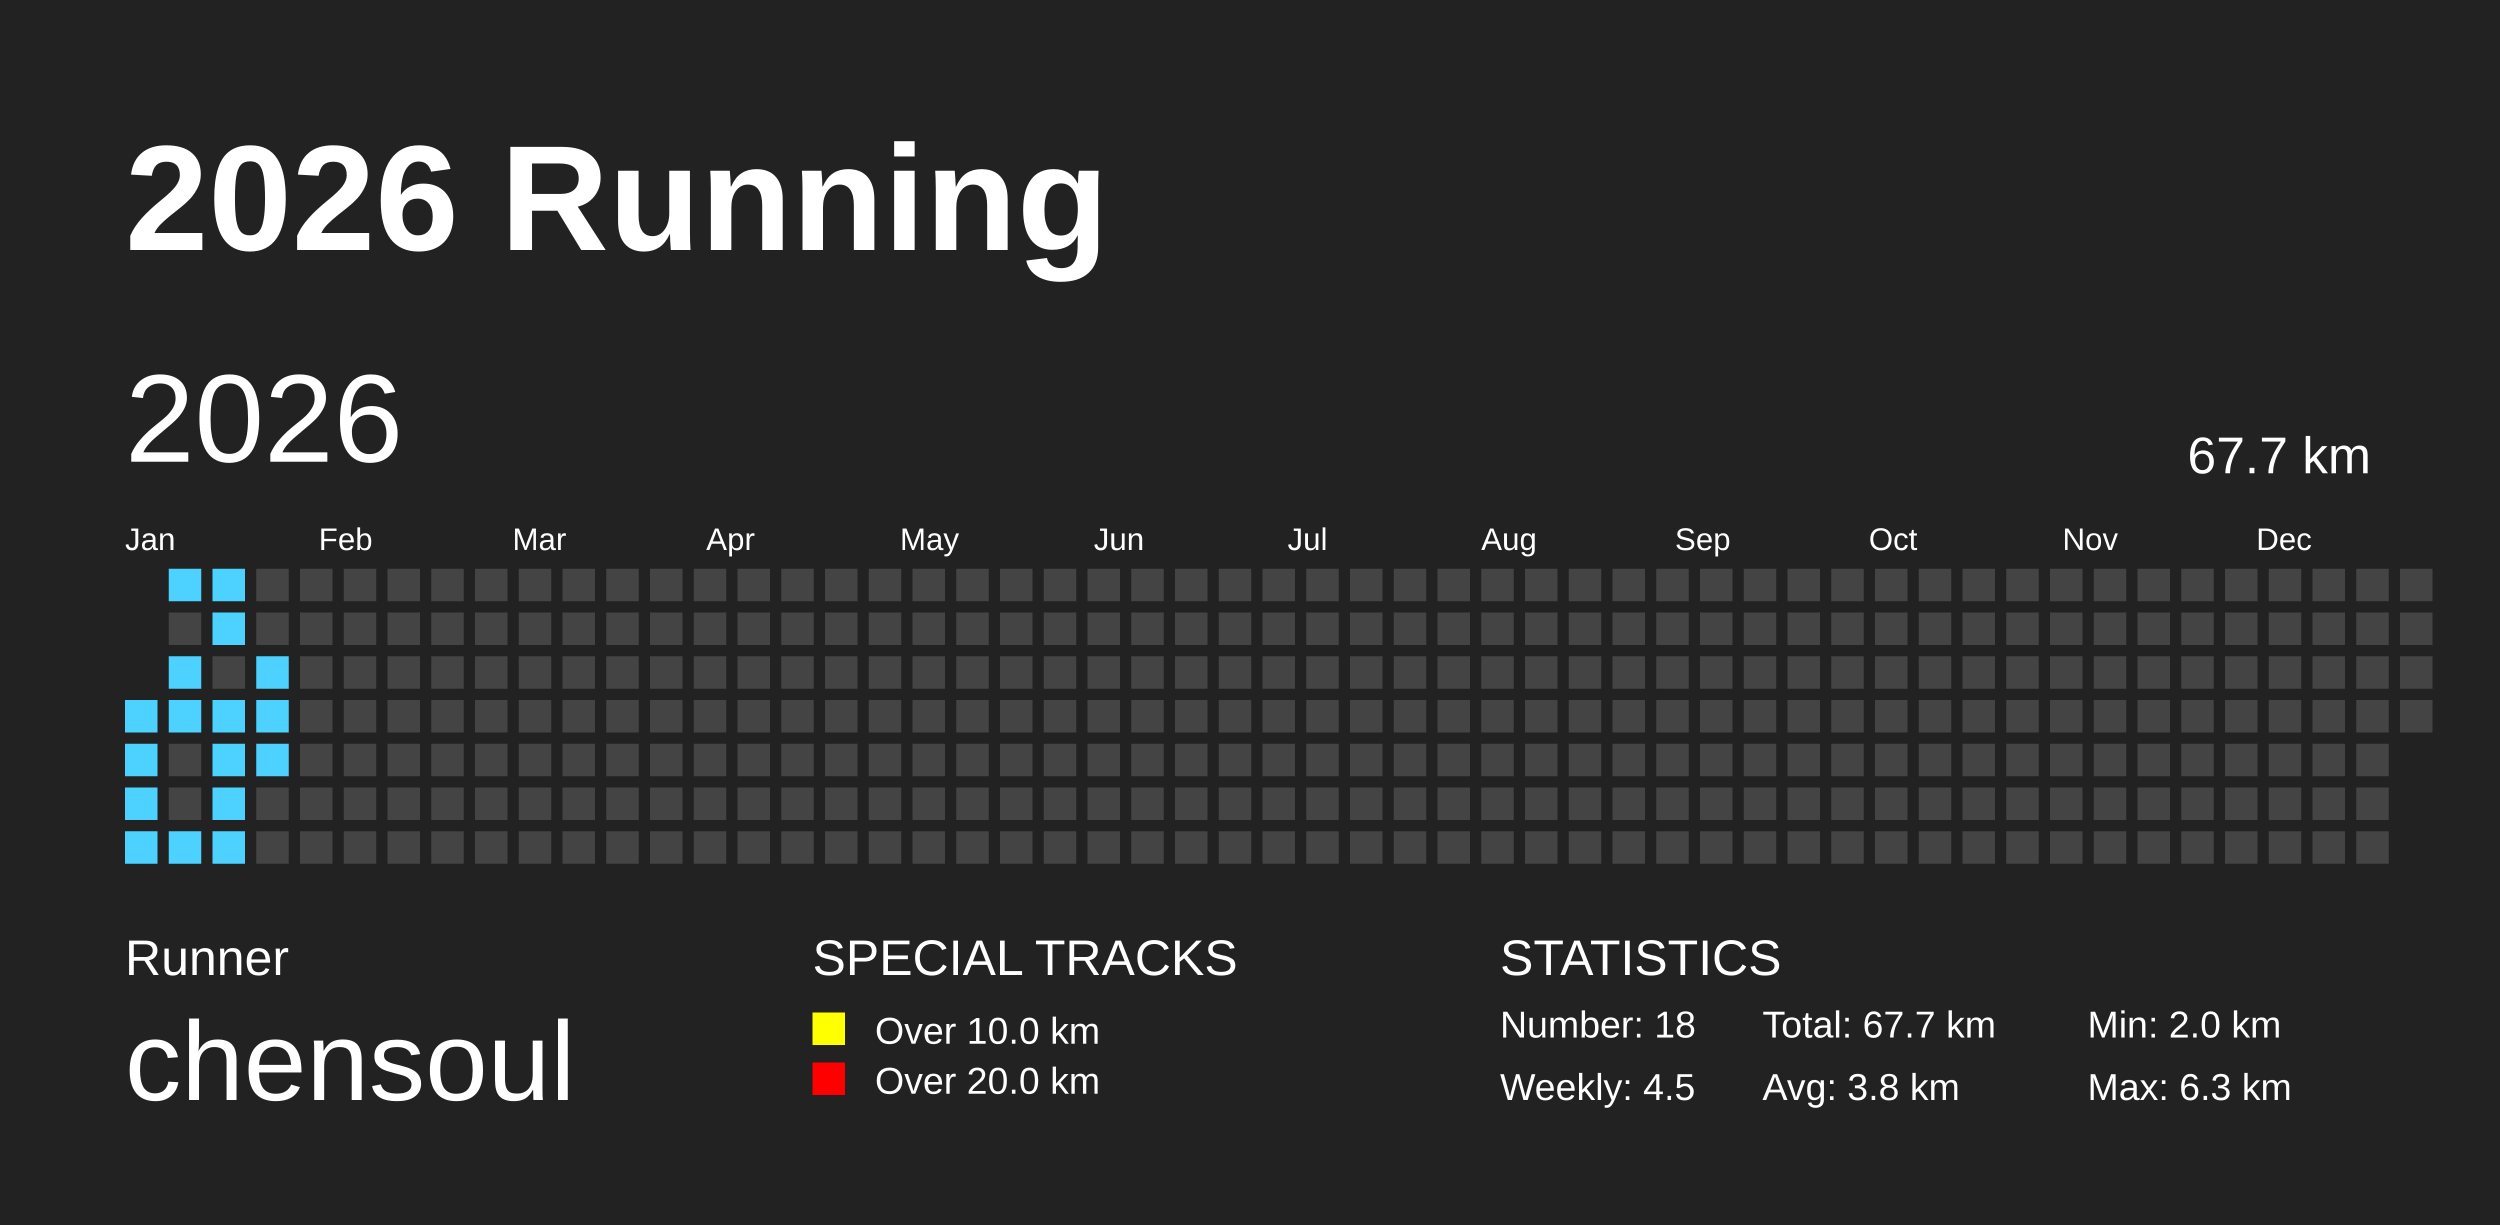
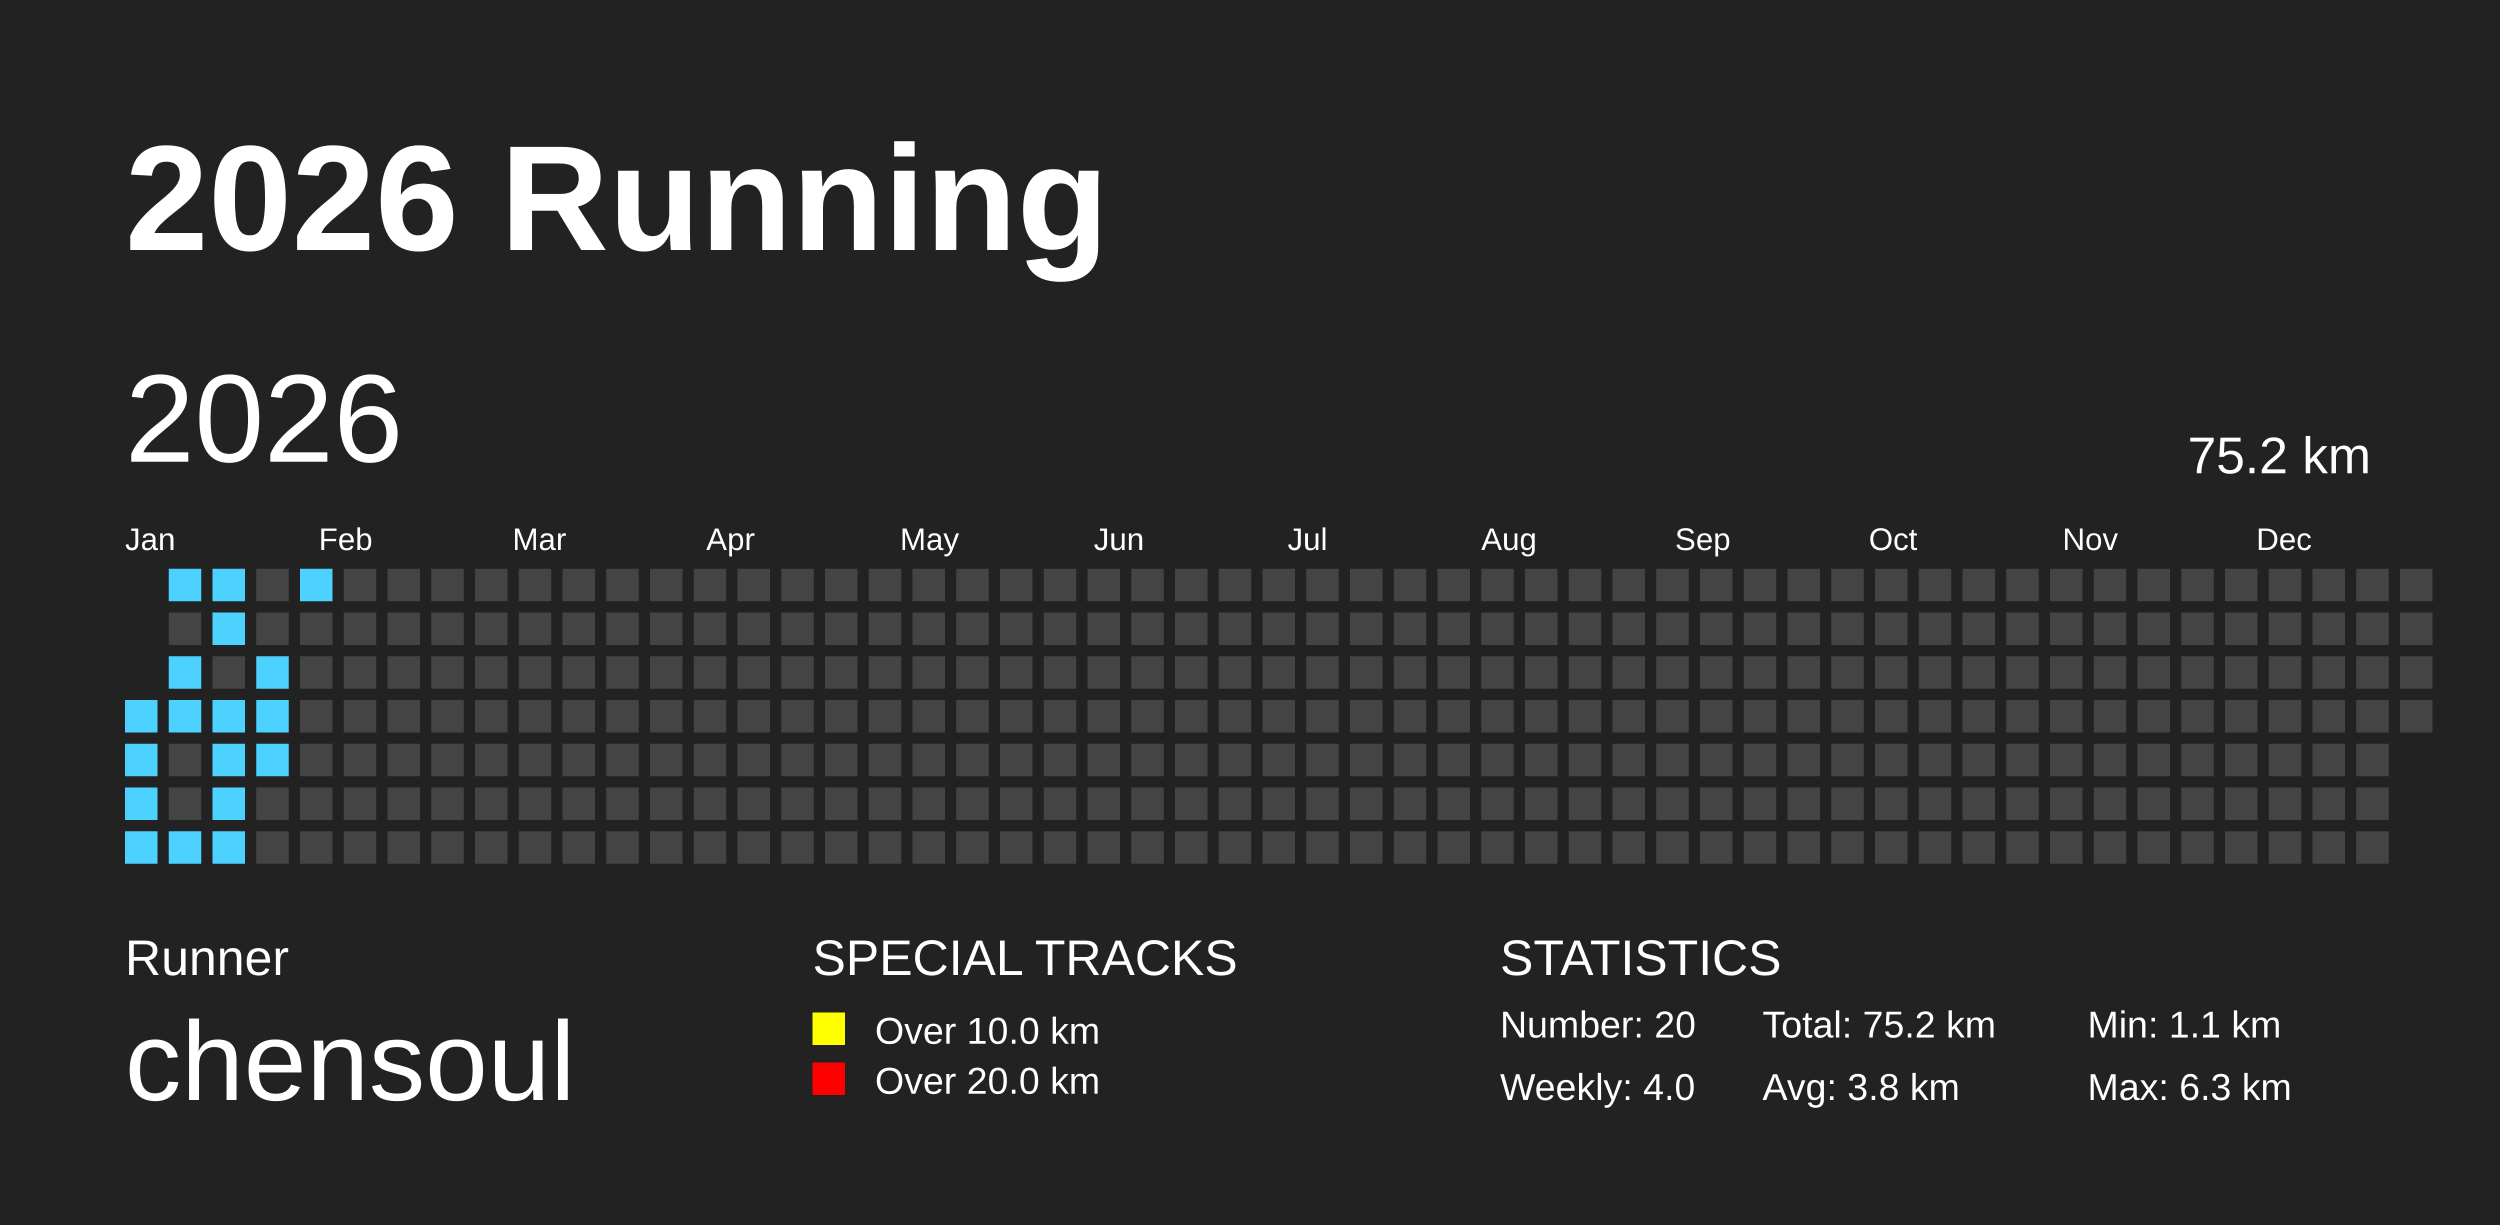
<svg xmlns="http://www.w3.org/2000/svg" baseProfile="full" height="98mm" version="1.1" viewBox="0,0,200,98" width="200mm">
  <defs />
  <rect fill="#222222" height="98" width="200" x="0" y="0" />
  <text fill="#FFFFFF" style="font-size:12px; font-family:Arial; font-weight:bold;" x="10" y="20">2026 Running</text>
  <text fill="#FFFFFF" style="font-size:4px; font-family:Arial" x="10" y="78">Runner</text>
  <text fill="#FFFFFF" style="font-size:9px; font-family:Arial" x="10" y="88">chensoul</text>
  <text fill="#FFFFFF" style="font-size:4px; font-family:Arial" x="65" y="78">SPECIAL TRACKS</text>
  <rect fill="yellow" height="2.6" width="2.6" x="65" y="81" />
  <text fill="#FFFFFF" style="font-size:3px; font-family:Arial" x="70" y="83.5">Over 10.0 km</text>
  <rect fill="red" height="2.6" width="2.6" x="65" y="85" />
  <text fill="#FFFFFF" style="font-size:3px; font-family:Arial" x="70" y="87.5">Over 20.0 km</text>
  <text fill="#FFFFFF" style="font-size:4px; font-family:Arial" x="120" y="78">STATISTICS</text>
-   <text fill="#FFFFFF" style="font-size:3px; font-family:Arial" x="120" y="83">Number: 18</text>
-   <text fill="#FFFFFF" style="font-size:3px; font-family:Arial" x="120" y="88">Weekly: 4.5</text>
-   <text fill="#FFFFFF" style="font-size:3px; font-family:Arial" x="141" y="83">Total: 67.7 km</text>
+   <text fill="#FFFFFF" style="font-size:3px; font-family:Arial" x="120" y="83">Number: 20</text>
+   <text fill="#FFFFFF" style="font-size:3px; font-family:Arial" x="120" y="88">Weekly: 4.0</text>
+   <text fill="#FFFFFF" style="font-size:3px; font-family:Arial" x="141" y="83">Total: 75.2 km</text>
  <text fill="#FFFFFF" style="font-size:3px; font-family:Arial" x="141" y="88">Avg: 3.8 km</text>
-   <text fill="#FFFFFF" style="font-size:3px; font-family:Arial" x="167" y="83">Min: 2.0 km</text>
+   <text fill="#FFFFFF" style="font-size:3px; font-family:Arial" x="167" y="83">Min: 1.1 km</text>
  <text fill="#FFFFFF" style="font-size:3px; font-family:Arial" x="167" y="88">Max: 6.3 km</text>
  <text dominant-baseline="hanging" fill="#FFFFFF" style="font-size:10.0px; font-family:Arial;" x="10" y="30">2026</text>
-   <text dominant-baseline="hanging" fill="#FFFFFF" style="font-size:4.125px; font-family:Arial;" x="175" y="35">67.7 km</text>
+   <text dominant-baseline="hanging" fill="#FFFFFF" style="font-size:4.125px; font-family:Arial;" x="175" y="35">75.2 km</text>
  <text fill="#FFFFFF" style="font-size:2.5px; font-family:Arial" x="10.0" y="44">Jan</text>
  <text fill="#FFFFFF" style="font-size:2.5px; font-family:Arial" x="25.5" y="44">Feb</text>
  <text fill="#FFFFFF" style="font-size:2.5px; font-family:Arial" x="41.0" y="44">Mar</text>
  <text fill="#FFFFFF" style="font-size:2.5px; font-family:Arial" x="56.5" y="44">Apr</text>
  <text fill="#FFFFFF" style="font-size:2.5px; font-family:Arial" x="72.0" y="44">May</text>
  <text fill="#FFFFFF" style="font-size:2.5px; font-family:Arial" x="87.5" y="44">Jun</text>
  <text fill="#FFFFFF" style="font-size:2.5px; font-family:Arial" x="103.0" y="44">Jul</text>
  <text fill="#FFFFFF" style="font-size:2.5px; font-family:Arial" x="118.5" y="44">Aug</text>
  <text fill="#FFFFFF" style="font-size:2.5px; font-family:Arial" x="134.0" y="44">Sep</text>
  <text fill="#FFFFFF" style="font-size:2.5px; font-family:Arial" x="149.5" y="44">Oct</text>
  <text fill="#FFFFFF" style="font-size:2.5px; font-family:Arial" x="165.0" y="44">Nov</text>
  <text fill="#FFFFFF" style="font-size:2.5px; font-family:Arial" x="180.5" y="44">Dec</text>
  <rect fill="#4DD2FF" height="2.6" width="2.6" x="10.0" y="56.0" />
  <rect fill="#4DD2FF" height="2.6" width="2.6" x="10.0" y="59.5" />
  <rect fill="#4DD2FF" height="2.6" width="2.6" x="10.0" y="63.0" />
  <rect fill="#4DD2FF" height="2.6" width="2.6" x="10.0" y="66.5" />
  <rect fill="#4DD2FF" height="2.6" width="2.6" x="13.5" y="45.5" />
  <rect fill="#444444" height="2.6" width="2.6" x="13.5" y="49.0" />
  <rect fill="#4DD2FF" height="2.6" width="2.6" x="13.5" y="52.5" />
  <rect fill="#4DD2FF" height="2.6" width="2.6" x="13.5" y="56.0" />
  <rect fill="#444444" height="2.6" width="2.6" x="13.5" y="59.5" />
  <rect fill="#444444" height="2.6" width="2.6" x="13.5" y="63.0" />
  <rect fill="#4DD2FF" height="2.6" width="2.6" x="13.5" y="66.5" />
  <rect fill="#4DD2FF" height="2.6" width="2.6" x="17.0" y="45.5" />
  <rect fill="#4DD2FF" height="2.6" width="2.6" x="17.0" y="49.0" />
  <rect fill="#444444" height="2.6" width="2.6" x="17.0" y="52.5" />
  <rect fill="#4DD2FF" height="2.6" width="2.6" x="17.0" y="56.0" />
  <rect fill="#4DD2FF" height="2.6" width="2.6" x="17.0" y="59.5" />
  <rect fill="#4DD2FF" height="2.6" width="2.6" x="17.0" y="63.0" />
  <rect fill="#4DD2FF" height="2.6" width="2.6" x="17.0" y="66.5" />
  <rect fill="#444444" height="2.6" width="2.6" x="20.5" y="45.5" />
  <rect fill="#444444" height="2.6" width="2.6" x="20.5" y="49.0" />
  <rect fill="#4DD2FF" height="2.6" width="2.6" x="20.5" y="52.5" />
  <rect fill="#4DD2FF" height="2.6" width="2.6" x="20.5" y="56.0" />
  <rect fill="#4DD2FF" height="2.6" width="2.6" x="20.5" y="59.5" />
  <rect fill="#444444" height="2.6" width="2.6" x="20.5" y="63.0" />
  <rect fill="#444444" height="2.6" width="2.6" x="20.5" y="66.5" />
-   <rect fill="#444444" height="2.6" width="2.6" x="24.0" y="45.5" />
+   <rect fill="#4DD2FF" height="2.6" width="2.6" x="24.0" y="45.5" />
  <rect fill="#444444" height="2.6" width="2.6" x="24.0" y="49.0" />
  <rect fill="#444444" height="2.6" width="2.6" x="24.0" y="52.5" />
  <rect fill="#444444" height="2.6" width="2.6" x="24.0" y="56.0" />
  <rect fill="#444444" height="2.6" width="2.6" x="24.0" y="59.5" />
  <rect fill="#444444" height="2.6" width="2.6" x="24.0" y="63.0" />
  <rect fill="#444444" height="2.6" width="2.6" x="24.0" y="66.5" />
  <rect fill="#444444" height="2.6" width="2.6" x="27.5" y="45.5" />
  <rect fill="#444444" height="2.6" width="2.6" x="27.5" y="49.0" />
  <rect fill="#444444" height="2.6" width="2.6" x="27.5" y="52.5" />
  <rect fill="#444444" height="2.6" width="2.6" x="27.5" y="56.0" />
  <rect fill="#444444" height="2.6" width="2.6" x="27.5" y="59.5" />
  <rect fill="#444444" height="2.6" width="2.6" x="27.5" y="63.0" />
  <rect fill="#444444" height="2.6" width="2.6" x="27.5" y="66.5" />
  <rect fill="#444444" height="2.6" width="2.6" x="31.0" y="45.5" />
  <rect fill="#444444" height="2.6" width="2.6" x="31.0" y="49.0" />
  <rect fill="#444444" height="2.6" width="2.6" x="31.0" y="52.5" />
  <rect fill="#444444" height="2.6" width="2.6" x="31.0" y="56.0" />
  <rect fill="#444444" height="2.6" width="2.6" x="31.0" y="59.5" />
  <rect fill="#444444" height="2.6" width="2.6" x="31.0" y="63.0" />
  <rect fill="#444444" height="2.6" width="2.6" x="31.0" y="66.5" />
  <rect fill="#444444" height="2.6" width="2.6" x="34.5" y="45.5" />
  <rect fill="#444444" height="2.6" width="2.6" x="34.5" y="49.0" />
  <rect fill="#444444" height="2.6" width="2.6" x="34.5" y="52.5" />
  <rect fill="#444444" height="2.6" width="2.6" x="34.5" y="56.0" />
  <rect fill="#444444" height="2.6" width="2.6" x="34.5" y="59.5" />
  <rect fill="#444444" height="2.6" width="2.6" x="34.5" y="63.0" />
  <rect fill="#444444" height="2.6" width="2.6" x="34.5" y="66.5" />
  <rect fill="#444444" height="2.6" width="2.6" x="38.0" y="45.5" />
  <rect fill="#444444" height="2.6" width="2.6" x="38.0" y="49.0" />
  <rect fill="#444444" height="2.6" width="2.6" x="38.0" y="52.5" />
  <rect fill="#444444" height="2.6" width="2.6" x="38.0" y="56.0" />
  <rect fill="#444444" height="2.6" width="2.6" x="38.0" y="59.5" />
  <rect fill="#444444" height="2.6" width="2.6" x="38.0" y="63.0" />
  <rect fill="#444444" height="2.6" width="2.6" x="38.0" y="66.5" />
  <rect fill="#444444" height="2.6" width="2.6" x="41.5" y="45.5" />
  <rect fill="#444444" height="2.6" width="2.6" x="41.5" y="49.0" />
  <rect fill="#444444" height="2.6" width="2.6" x="41.5" y="52.5" />
  <rect fill="#444444" height="2.6" width="2.6" x="41.5" y="56.0" />
  <rect fill="#444444" height="2.6" width="2.6" x="41.5" y="59.5" />
  <rect fill="#444444" height="2.6" width="2.6" x="41.5" y="63.0" />
  <rect fill="#444444" height="2.6" width="2.6" x="41.5" y="66.5" />
  <rect fill="#444444" height="2.6" width="2.6" x="45.0" y="45.5" />
  <rect fill="#444444" height="2.6" width="2.6" x="45.0" y="49.0" />
  <rect fill="#444444" height="2.6" width="2.6" x="45.0" y="52.5" />
  <rect fill="#444444" height="2.6" width="2.6" x="45.0" y="56.0" />
  <rect fill="#444444" height="2.6" width="2.6" x="45.0" y="59.5" />
  <rect fill="#444444" height="2.6" width="2.6" x="45.0" y="63.0" />
  <rect fill="#444444" height="2.6" width="2.6" x="45.0" y="66.5" />
  <rect fill="#444444" height="2.6" width="2.6" x="48.5" y="45.5" />
  <rect fill="#444444" height="2.6" width="2.6" x="48.5" y="49.0" />
  <rect fill="#444444" height="2.6" width="2.6" x="48.5" y="52.5" />
  <rect fill="#444444" height="2.6" width="2.6" x="48.5" y="56.0" />
  <rect fill="#444444" height="2.6" width="2.6" x="48.5" y="59.5" />
  <rect fill="#444444" height="2.6" width="2.6" x="48.5" y="63.0" />
  <rect fill="#444444" height="2.6" width="2.6" x="48.5" y="66.5" />
  <rect fill="#444444" height="2.6" width="2.6" x="52.0" y="45.5" />
  <rect fill="#444444" height="2.6" width="2.6" x="52.0" y="49.0" />
  <rect fill="#444444" height="2.6" width="2.6" x="52.0" y="52.5" />
  <rect fill="#444444" height="2.6" width="2.6" x="52.0" y="56.0" />
  <rect fill="#444444" height="2.6" width="2.6" x="52.0" y="59.5" />
  <rect fill="#444444" height="2.6" width="2.6" x="52.0" y="63.0" />
  <rect fill="#444444" height="2.6" width="2.6" x="52.0" y="66.5" />
  <rect fill="#444444" height="2.6" width="2.6" x="55.5" y="45.5" />
  <rect fill="#444444" height="2.6" width="2.6" x="55.5" y="49.0" />
  <rect fill="#444444" height="2.6" width="2.6" x="55.5" y="52.5" />
  <rect fill="#444444" height="2.6" width="2.6" x="55.5" y="56.0" />
  <rect fill="#444444" height="2.6" width="2.6" x="55.5" y="59.5" />
  <rect fill="#444444" height="2.6" width="2.6" x="55.5" y="63.0" />
  <rect fill="#444444" height="2.6" width="2.6" x="55.5" y="66.5" />
  <rect fill="#444444" height="2.6" width="2.6" x="59.0" y="45.5" />
  <rect fill="#444444" height="2.6" width="2.6" x="59.0" y="49.0" />
  <rect fill="#444444" height="2.6" width="2.6" x="59.0" y="52.5" />
  <rect fill="#444444" height="2.6" width="2.6" x="59.0" y="56.0" />
  <rect fill="#444444" height="2.6" width="2.6" x="59.0" y="59.5" />
  <rect fill="#444444" height="2.6" width="2.6" x="59.0" y="63.0" />
  <rect fill="#444444" height="2.6" width="2.6" x="59.0" y="66.5" />
  <rect fill="#444444" height="2.6" width="2.6" x="62.5" y="45.5" />
  <rect fill="#444444" height="2.6" width="2.6" x="62.5" y="49.0" />
  <rect fill="#444444" height="2.6" width="2.6" x="62.5" y="52.5" />
  <rect fill="#444444" height="2.6" width="2.6" x="62.5" y="56.0" />
  <rect fill="#444444" height="2.6" width="2.6" x="62.5" y="59.5" />
  <rect fill="#444444" height="2.6" width="2.6" x="62.5" y="63.0" />
  <rect fill="#444444" height="2.6" width="2.6" x="62.5" y="66.5" />
  <rect fill="#444444" height="2.6" width="2.6" x="66.0" y="45.5" />
  <rect fill="#444444" height="2.6" width="2.6" x="66.0" y="49.0" />
  <rect fill="#444444" height="2.6" width="2.6" x="66.0" y="52.5" />
  <rect fill="#444444" height="2.6" width="2.6" x="66.0" y="56.0" />
  <rect fill="#444444" height="2.6" width="2.6" x="66.0" y="59.5" />
  <rect fill="#444444" height="2.6" width="2.6" x="66.0" y="63.0" />
  <rect fill="#444444" height="2.6" width="2.6" x="66.0" y="66.5" />
  <rect fill="#444444" height="2.6" width="2.6" x="69.5" y="45.5" />
  <rect fill="#444444" height="2.6" width="2.6" x="69.5" y="49.0" />
  <rect fill="#444444" height="2.6" width="2.6" x="69.5" y="52.5" />
  <rect fill="#444444" height="2.6" width="2.6" x="69.5" y="56.0" />
  <rect fill="#444444" height="2.6" width="2.6" x="69.5" y="59.5" />
  <rect fill="#444444" height="2.6" width="2.6" x="69.5" y="63.0" />
  <rect fill="#444444" height="2.6" width="2.6" x="69.5" y="66.5" />
  <rect fill="#444444" height="2.6" width="2.6" x="73.0" y="45.5" />
  <rect fill="#444444" height="2.6" width="2.6" x="73.0" y="49.0" />
  <rect fill="#444444" height="2.6" width="2.6" x="73.0" y="52.5" />
  <rect fill="#444444" height="2.6" width="2.6" x="73.0" y="56.0" />
  <rect fill="#444444" height="2.6" width="2.6" x="73.0" y="59.5" />
  <rect fill="#444444" height="2.6" width="2.6" x="73.0" y="63.0" />
  <rect fill="#444444" height="2.6" width="2.6" x="73.0" y="66.5" />
  <rect fill="#444444" height="2.6" width="2.6" x="76.5" y="45.5" />
  <rect fill="#444444" height="2.6" width="2.6" x="76.5" y="49.0" />
  <rect fill="#444444" height="2.6" width="2.6" x="76.5" y="52.5" />
  <rect fill="#444444" height="2.6" width="2.6" x="76.5" y="56.0" />
  <rect fill="#444444" height="2.6" width="2.6" x="76.5" y="59.5" />
  <rect fill="#444444" height="2.6" width="2.6" x="76.5" y="63.0" />
  <rect fill="#444444" height="2.6" width="2.6" x="76.5" y="66.5" />
  <rect fill="#444444" height="2.6" width="2.6" x="80.0" y="45.5" />
  <rect fill="#444444" height="2.6" width="2.6" x="80.0" y="49.0" />
  <rect fill="#444444" height="2.6" width="2.6" x="80.0" y="52.5" />
  <rect fill="#444444" height="2.6" width="2.6" x="80.0" y="56.0" />
  <rect fill="#444444" height="2.6" width="2.6" x="80.0" y="59.5" />
  <rect fill="#444444" height="2.6" width="2.6" x="80.0" y="63.0" />
  <rect fill="#444444" height="2.6" width="2.6" x="80.0" y="66.5" />
  <rect fill="#444444" height="2.6" width="2.6" x="83.5" y="45.5" />
  <rect fill="#444444" height="2.6" width="2.6" x="83.5" y="49.0" />
  <rect fill="#444444" height="2.6" width="2.6" x="83.5" y="52.5" />
  <rect fill="#444444" height="2.6" width="2.6" x="83.5" y="56.0" />
  <rect fill="#444444" height="2.6" width="2.6" x="83.5" y="59.5" />
  <rect fill="#444444" height="2.6" width="2.6" x="83.5" y="63.0" />
  <rect fill="#444444" height="2.6" width="2.6" x="83.5" y="66.5" />
  <rect fill="#444444" height="2.6" width="2.6" x="87.0" y="45.5" />
  <rect fill="#444444" height="2.6" width="2.6" x="87.0" y="49.0" />
  <rect fill="#444444" height="2.6" width="2.6" x="87.0" y="52.5" />
  <rect fill="#444444" height="2.6" width="2.6" x="87.0" y="56.0" />
  <rect fill="#444444" height="2.6" width="2.6" x="87.0" y="59.5" />
  <rect fill="#444444" height="2.6" width="2.6" x="87.0" y="63.0" />
  <rect fill="#444444" height="2.6" width="2.6" x="87.0" y="66.5" />
  <rect fill="#444444" height="2.6" width="2.6" x="90.5" y="45.5" />
  <rect fill="#444444" height="2.6" width="2.6" x="90.5" y="49.0" />
  <rect fill="#444444" height="2.6" width="2.6" x="90.5" y="52.5" />
  <rect fill="#444444" height="2.6" width="2.6" x="90.5" y="56.0" />
  <rect fill="#444444" height="2.6" width="2.6" x="90.5" y="59.5" />
  <rect fill="#444444" height="2.6" width="2.6" x="90.5" y="63.0" />
  <rect fill="#444444" height="2.6" width="2.6" x="90.5" y="66.5" />
  <rect fill="#444444" height="2.6" width="2.6" x="94.0" y="45.5" />
  <rect fill="#444444" height="2.6" width="2.6" x="94.0" y="49.0" />
  <rect fill="#444444" height="2.6" width="2.6" x="94.0" y="52.5" />
  <rect fill="#444444" height="2.6" width="2.6" x="94.0" y="56.0" />
  <rect fill="#444444" height="2.6" width="2.6" x="94.0" y="59.5" />
  <rect fill="#444444" height="2.6" width="2.6" x="94.0" y="63.0" />
  <rect fill="#444444" height="2.6" width="2.6" x="94.0" y="66.5" />
  <rect fill="#444444" height="2.6" width="2.6" x="97.5" y="45.5" />
  <rect fill="#444444" height="2.6" width="2.6" x="97.5" y="49.0" />
  <rect fill="#444444" height="2.6" width="2.6" x="97.5" y="52.5" />
  <rect fill="#444444" height="2.6" width="2.6" x="97.5" y="56.0" />
  <rect fill="#444444" height="2.6" width="2.6" x="97.5" y="59.5" />
  <rect fill="#444444" height="2.6" width="2.6" x="97.5" y="63.0" />
  <rect fill="#444444" height="2.6" width="2.6" x="97.5" y="66.5" />
  <rect fill="#444444" height="2.6" width="2.6" x="101.0" y="45.5" />
  <rect fill="#444444" height="2.6" width="2.6" x="101.0" y="49.0" />
  <rect fill="#444444" height="2.6" width="2.6" x="101.0" y="52.5" />
  <rect fill="#444444" height="2.6" width="2.6" x="101.0" y="56.0" />
  <rect fill="#444444" height="2.6" width="2.6" x="101.0" y="59.5" />
  <rect fill="#444444" height="2.6" width="2.6" x="101.0" y="63.0" />
  <rect fill="#444444" height="2.6" width="2.6" x="101.0" y="66.5" />
  <rect fill="#444444" height="2.6" width="2.6" x="104.5" y="45.5" />
  <rect fill="#444444" height="2.6" width="2.6" x="104.5" y="49.0" />
  <rect fill="#444444" height="2.6" width="2.6" x="104.5" y="52.5" />
  <rect fill="#444444" height="2.6" width="2.6" x="104.5" y="56.0" />
  <rect fill="#444444" height="2.6" width="2.6" x="104.5" y="59.5" />
  <rect fill="#444444" height="2.6" width="2.6" x="104.5" y="63.0" />
  <rect fill="#444444" height="2.6" width="2.6" x="104.5" y="66.5" />
  <rect fill="#444444" height="2.6" width="2.6" x="108.0" y="45.5" />
  <rect fill="#444444" height="2.6" width="2.6" x="108.0" y="49.0" />
  <rect fill="#444444" height="2.6" width="2.6" x="108.0" y="52.5" />
  <rect fill="#444444" height="2.6" width="2.6" x="108.0" y="56.0" />
  <rect fill="#444444" height="2.6" width="2.6" x="108.0" y="59.5" />
  <rect fill="#444444" height="2.6" width="2.6" x="108.0" y="63.0" />
  <rect fill="#444444" height="2.6" width="2.6" x="108.0" y="66.5" />
  <rect fill="#444444" height="2.6" width="2.6" x="111.5" y="45.5" />
  <rect fill="#444444" height="2.6" width="2.6" x="111.5" y="49.0" />
  <rect fill="#444444" height="2.6" width="2.6" x="111.5" y="52.5" />
  <rect fill="#444444" height="2.6" width="2.6" x="111.5" y="56.0" />
  <rect fill="#444444" height="2.6" width="2.6" x="111.5" y="59.5" />
  <rect fill="#444444" height="2.6" width="2.6" x="111.5" y="63.0" />
  <rect fill="#444444" height="2.6" width="2.6" x="111.5" y="66.5" />
  <rect fill="#444444" height="2.6" width="2.6" x="115.0" y="45.5" />
  <rect fill="#444444" height="2.6" width="2.6" x="115.0" y="49.0" />
  <rect fill="#444444" height="2.6" width="2.6" x="115.0" y="52.5" />
  <rect fill="#444444" height="2.6" width="2.6" x="115.0" y="56.0" />
  <rect fill="#444444" height="2.6" width="2.6" x="115.0" y="59.5" />
  <rect fill="#444444" height="2.6" width="2.6" x="115.0" y="63.0" />
  <rect fill="#444444" height="2.6" width="2.6" x="115.0" y="66.5" />
  <rect fill="#444444" height="2.6" width="2.6" x="118.5" y="45.5" />
  <rect fill="#444444" height="2.6" width="2.6" x="118.5" y="49.0" />
  <rect fill="#444444" height="2.6" width="2.6" x="118.5" y="52.5" />
  <rect fill="#444444" height="2.6" width="2.6" x="118.5" y="56.0" />
  <rect fill="#444444" height="2.6" width="2.6" x="118.5" y="59.5" />
  <rect fill="#444444" height="2.6" width="2.6" x="118.5" y="63.0" />
  <rect fill="#444444" height="2.6" width="2.6" x="118.5" y="66.5" />
  <rect fill="#444444" height="2.6" width="2.6" x="122.0" y="45.5" />
  <rect fill="#444444" height="2.6" width="2.6" x="122.0" y="49.0" />
  <rect fill="#444444" height="2.6" width="2.6" x="122.0" y="52.5" />
  <rect fill="#444444" height="2.6" width="2.6" x="122.0" y="56.0" />
  <rect fill="#444444" height="2.6" width="2.6" x="122.0" y="59.5" />
  <rect fill="#444444" height="2.6" width="2.6" x="122.0" y="63.0" />
  <rect fill="#444444" height="2.6" width="2.6" x="122.0" y="66.5" />
  <rect fill="#444444" height="2.6" width="2.6" x="125.5" y="45.5" />
  <rect fill="#444444" height="2.6" width="2.6" x="125.5" y="49.0" />
  <rect fill="#444444" height="2.6" width="2.6" x="125.5" y="52.5" />
  <rect fill="#444444" height="2.6" width="2.6" x="125.5" y="56.0" />
  <rect fill="#444444" height="2.6" width="2.6" x="125.5" y="59.5" />
  <rect fill="#444444" height="2.6" width="2.6" x="125.5" y="63.0" />
  <rect fill="#444444" height="2.6" width="2.6" x="125.5" y="66.5" />
  <rect fill="#444444" height="2.6" width="2.6" x="129.0" y="45.5" />
  <rect fill="#444444" height="2.6" width="2.6" x="129.0" y="49.0" />
  <rect fill="#444444" height="2.6" width="2.6" x="129.0" y="52.5" />
  <rect fill="#444444" height="2.6" width="2.6" x="129.0" y="56.0" />
  <rect fill="#444444" height="2.6" width="2.6" x="129.0" y="59.5" />
  <rect fill="#444444" height="2.6" width="2.6" x="129.0" y="63.0" />
  <rect fill="#444444" height="2.6" width="2.6" x="129.0" y="66.5" />
  <rect fill="#444444" height="2.6" width="2.6" x="132.5" y="45.5" />
  <rect fill="#444444" height="2.6" width="2.6" x="132.5" y="49.0" />
  <rect fill="#444444" height="2.6" width="2.6" x="132.5" y="52.5" />
  <rect fill="#444444" height="2.6" width="2.6" x="132.5" y="56.0" />
  <rect fill="#444444" height="2.6" width="2.6" x="132.5" y="59.5" />
  <rect fill="#444444" height="2.6" width="2.6" x="132.5" y="63.0" />
  <rect fill="#444444" height="2.6" width="2.6" x="132.5" y="66.5" />
  <rect fill="#444444" height="2.6" width="2.6" x="136.0" y="45.5" />
  <rect fill="#444444" height="2.6" width="2.6" x="136.0" y="49.0" />
  <rect fill="#444444" height="2.6" width="2.6" x="136.0" y="52.5" />
  <rect fill="#444444" height="2.6" width="2.6" x="136.0" y="56.0" />
  <rect fill="#444444" height="2.6" width="2.6" x="136.0" y="59.5" />
  <rect fill="#444444" height="2.6" width="2.6" x="136.0" y="63.0" />
  <rect fill="#444444" height="2.6" width="2.6" x="136.0" y="66.5" />
  <rect fill="#444444" height="2.6" width="2.6" x="139.5" y="45.5" />
  <rect fill="#444444" height="2.6" width="2.6" x="139.5" y="49.0" />
  <rect fill="#444444" height="2.6" width="2.6" x="139.5" y="52.5" />
  <rect fill="#444444" height="2.6" width="2.6" x="139.5" y="56.0" />
  <rect fill="#444444" height="2.6" width="2.6" x="139.5" y="59.5" />
  <rect fill="#444444" height="2.6" width="2.6" x="139.5" y="63.0" />
  <rect fill="#444444" height="2.6" width="2.6" x="139.5" y="66.5" />
  <rect fill="#444444" height="2.6" width="2.6" x="143.0" y="45.5" />
  <rect fill="#444444" height="2.6" width="2.6" x="143.0" y="49.0" />
  <rect fill="#444444" height="2.6" width="2.6" x="143.0" y="52.5" />
  <rect fill="#444444" height="2.6" width="2.6" x="143.0" y="56.0" />
  <rect fill="#444444" height="2.6" width="2.6" x="143.0" y="59.5" />
  <rect fill="#444444" height="2.6" width="2.6" x="143.0" y="63.0" />
  <rect fill="#444444" height="2.6" width="2.6" x="143.0" y="66.5" />
  <rect fill="#444444" height="2.6" width="2.6" x="146.5" y="45.5" />
  <rect fill="#444444" height="2.6" width="2.6" x="146.5" y="49.0" />
  <rect fill="#444444" height="2.6" width="2.6" x="146.5" y="52.5" />
  <rect fill="#444444" height="2.6" width="2.6" x="146.5" y="56.0" />
  <rect fill="#444444" height="2.6" width="2.6" x="146.5" y="59.5" />
  <rect fill="#444444" height="2.6" width="2.6" x="146.5" y="63.0" />
  <rect fill="#444444" height="2.6" width="2.6" x="146.5" y="66.5" />
  <rect fill="#444444" height="2.6" width="2.6" x="150.0" y="45.5" />
  <rect fill="#444444" height="2.6" width="2.6" x="150.0" y="49.0" />
  <rect fill="#444444" height="2.6" width="2.6" x="150.0" y="52.5" />
  <rect fill="#444444" height="2.6" width="2.6" x="150.0" y="56.0" />
  <rect fill="#444444" height="2.6" width="2.6" x="150.0" y="59.5" />
  <rect fill="#444444" height="2.6" width="2.6" x="150.0" y="63.0" />
  <rect fill="#444444" height="2.6" width="2.6" x="150.0" y="66.5" />
  <rect fill="#444444" height="2.6" width="2.6" x="153.5" y="45.5" />
  <rect fill="#444444" height="2.6" width="2.6" x="153.5" y="49.0" />
  <rect fill="#444444" height="2.6" width="2.6" x="153.5" y="52.5" />
  <rect fill="#444444" height="2.6" width="2.6" x="153.5" y="56.0" />
  <rect fill="#444444" height="2.6" width="2.6" x="153.5" y="59.5" />
  <rect fill="#444444" height="2.6" width="2.6" x="153.5" y="63.0" />
  <rect fill="#444444" height="2.6" width="2.6" x="153.5" y="66.5" />
  <rect fill="#444444" height="2.6" width="2.6" x="157.0" y="45.5" />
  <rect fill="#444444" height="2.6" width="2.6" x="157.0" y="49.0" />
  <rect fill="#444444" height="2.6" width="2.6" x="157.0" y="52.5" />
  <rect fill="#444444" height="2.6" width="2.6" x="157.0" y="56.0" />
  <rect fill="#444444" height="2.6" width="2.6" x="157.0" y="59.5" />
  <rect fill="#444444" height="2.6" width="2.6" x="157.0" y="63.0" />
  <rect fill="#444444" height="2.6" width="2.6" x="157.0" y="66.5" />
  <rect fill="#444444" height="2.6" width="2.6" x="160.5" y="45.5" />
  <rect fill="#444444" height="2.6" width="2.6" x="160.5" y="49.0" />
  <rect fill="#444444" height="2.6" width="2.6" x="160.5" y="52.5" />
  <rect fill="#444444" height="2.6" width="2.6" x="160.5" y="56.0" />
  <rect fill="#444444" height="2.6" width="2.6" x="160.5" y="59.5" />
  <rect fill="#444444" height="2.6" width="2.6" x="160.5" y="63.0" />
  <rect fill="#444444" height="2.6" width="2.6" x="160.5" y="66.5" />
  <rect fill="#444444" height="2.6" width="2.6" x="164.0" y="45.5" />
  <rect fill="#444444" height="2.6" width="2.6" x="164.0" y="49.0" />
  <rect fill="#444444" height="2.6" width="2.6" x="164.0" y="52.5" />
  <rect fill="#444444" height="2.6" width="2.6" x="164.0" y="56.0" />
  <rect fill="#444444" height="2.6" width="2.6" x="164.0" y="59.5" />
  <rect fill="#444444" height="2.6" width="2.6" x="164.0" y="63.0" />
  <rect fill="#444444" height="2.6" width="2.6" x="164.0" y="66.5" />
  <rect fill="#444444" height="2.6" width="2.6" x="167.5" y="45.5" />
  <rect fill="#444444" height="2.6" width="2.6" x="167.5" y="49.0" />
  <rect fill="#444444" height="2.6" width="2.6" x="167.5" y="52.5" />
  <rect fill="#444444" height="2.6" width="2.6" x="167.5" y="56.0" />
  <rect fill="#444444" height="2.6" width="2.6" x="167.5" y="59.5" />
  <rect fill="#444444" height="2.6" width="2.6" x="167.5" y="63.0" />
  <rect fill="#444444" height="2.6" width="2.6" x="167.5" y="66.5" />
  <rect fill="#444444" height="2.6" width="2.6" x="171.0" y="45.5" />
  <rect fill="#444444" height="2.6" width="2.6" x="171.0" y="49.0" />
  <rect fill="#444444" height="2.6" width="2.6" x="171.0" y="52.5" />
  <rect fill="#444444" height="2.6" width="2.6" x="171.0" y="56.0" />
  <rect fill="#444444" height="2.6" width="2.6" x="171.0" y="59.5" />
  <rect fill="#444444" height="2.6" width="2.6" x="171.0" y="63.0" />
  <rect fill="#444444" height="2.6" width="2.6" x="171.0" y="66.5" />
  <rect fill="#444444" height="2.6" width="2.6" x="174.5" y="45.5" />
  <rect fill="#444444" height="2.6" width="2.6" x="174.5" y="49.0" />
  <rect fill="#444444" height="2.6" width="2.6" x="174.5" y="52.5" />
  <rect fill="#444444" height="2.6" width="2.6" x="174.5" y="56.0" />
  <rect fill="#444444" height="2.6" width="2.6" x="174.5" y="59.5" />
  <rect fill="#444444" height="2.6" width="2.6" x="174.5" y="63.0" />
  <rect fill="#444444" height="2.6" width="2.6" x="174.5" y="66.5" />
  <rect fill="#444444" height="2.6" width="2.6" x="178.0" y="45.5" />
  <rect fill="#444444" height="2.6" width="2.6" x="178.0" y="49.0" />
  <rect fill="#444444" height="2.6" width="2.6" x="178.0" y="52.5" />
  <rect fill="#444444" height="2.6" width="2.6" x="178.0" y="56.0" />
  <rect fill="#444444" height="2.6" width="2.6" x="178.0" y="59.5" />
  <rect fill="#444444" height="2.6" width="2.6" x="178.0" y="63.0" />
  <rect fill="#444444" height="2.6" width="2.6" x="178.0" y="66.5" />
  <rect fill="#444444" height="2.6" width="2.6" x="181.5" y="45.5" />
  <rect fill="#444444" height="2.6" width="2.6" x="181.5" y="49.0" />
  <rect fill="#444444" height="2.6" width="2.6" x="181.5" y="52.5" />
  <rect fill="#444444" height="2.6" width="2.6" x="181.5" y="56.0" />
  <rect fill="#444444" height="2.6" width="2.6" x="181.5" y="59.5" />
  <rect fill="#444444" height="2.6" width="2.6" x="181.5" y="63.0" />
  <rect fill="#444444" height="2.6" width="2.6" x="181.5" y="66.5" />
  <rect fill="#444444" height="2.6" width="2.6" x="185.0" y="45.5" />
  <rect fill="#444444" height="2.6" width="2.6" x="185.0" y="49.0" />
  <rect fill="#444444" height="2.6" width="2.6" x="185.0" y="52.5" />
  <rect fill="#444444" height="2.6" width="2.6" x="185.0" y="56.0" />
  <rect fill="#444444" height="2.6" width="2.6" x="185.0" y="59.5" />
  <rect fill="#444444" height="2.6" width="2.6" x="185.0" y="63.0" />
  <rect fill="#444444" height="2.6" width="2.6" x="185.0" y="66.5" />
  <rect fill="#444444" height="2.6" width="2.6" x="188.5" y="45.5" />
  <rect fill="#444444" height="2.6" width="2.6" x="188.5" y="49.0" />
  <rect fill="#444444" height="2.6" width="2.6" x="188.5" y="52.5" />
  <rect fill="#444444" height="2.6" width="2.6" x="188.5" y="56.0" />
  <rect fill="#444444" height="2.6" width="2.6" x="188.5" y="59.5" />
  <rect fill="#444444" height="2.6" width="2.6" x="188.5" y="63.0" />
  <rect fill="#444444" height="2.6" width="2.6" x="188.5" y="66.5" />
  <rect fill="#444444" height="2.6" width="2.6" x="192.0" y="45.5" />
  <rect fill="#444444" height="2.6" width="2.6" x="192.0" y="49.0" />
  <rect fill="#444444" height="2.6" width="2.6" x="192.0" y="52.5" />
  <rect fill="#444444" height="2.6" width="2.6" x="192.0" y="56.0" />
</svg>
